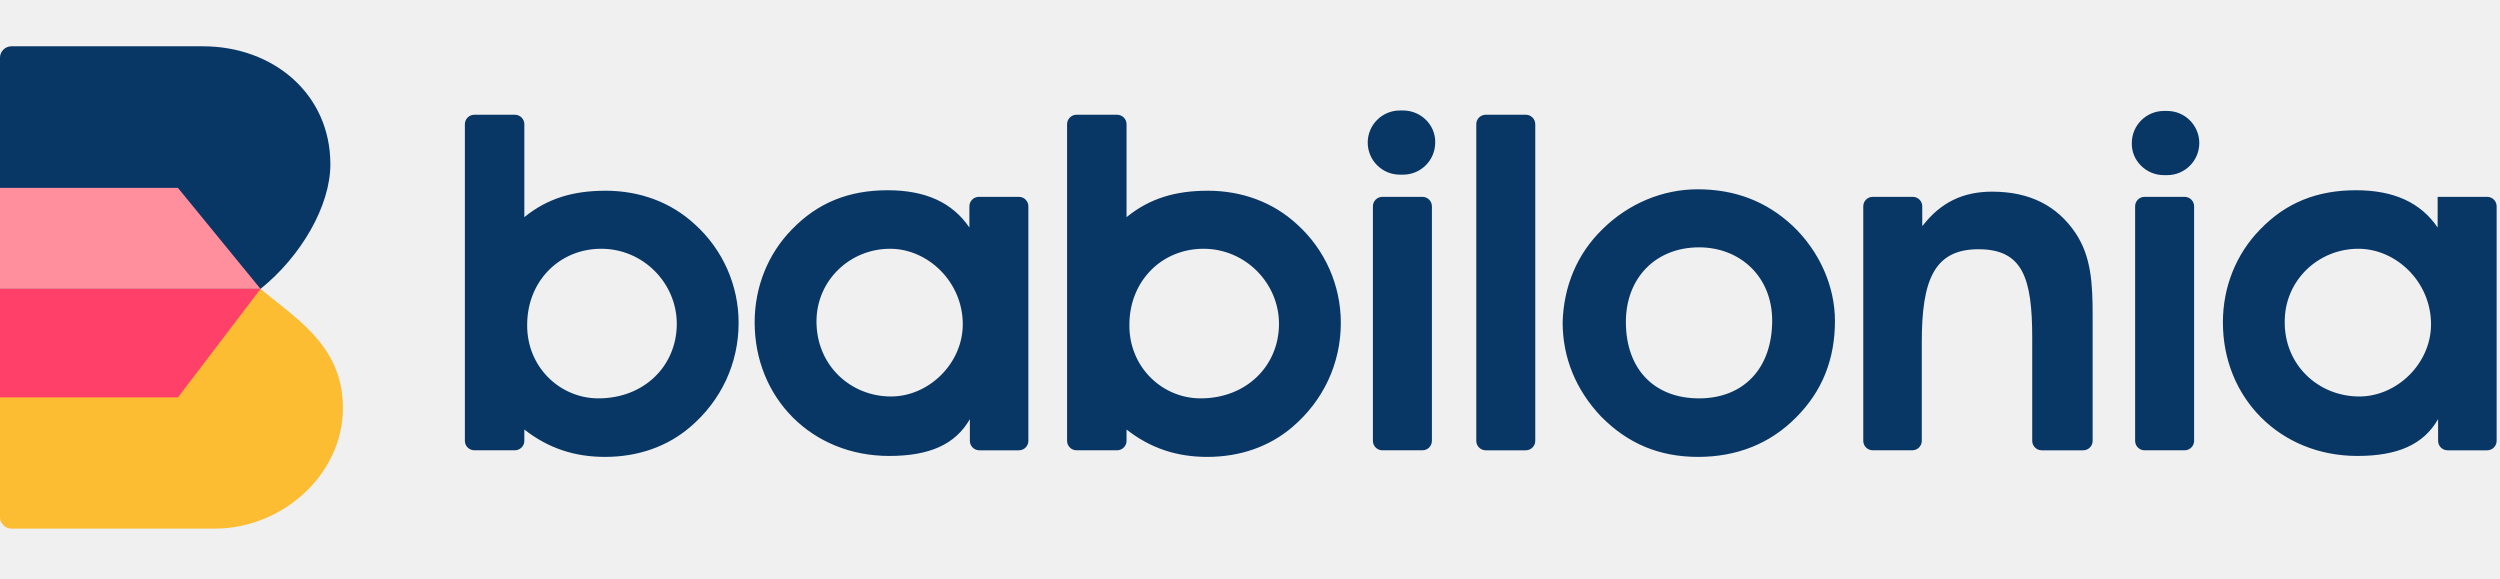
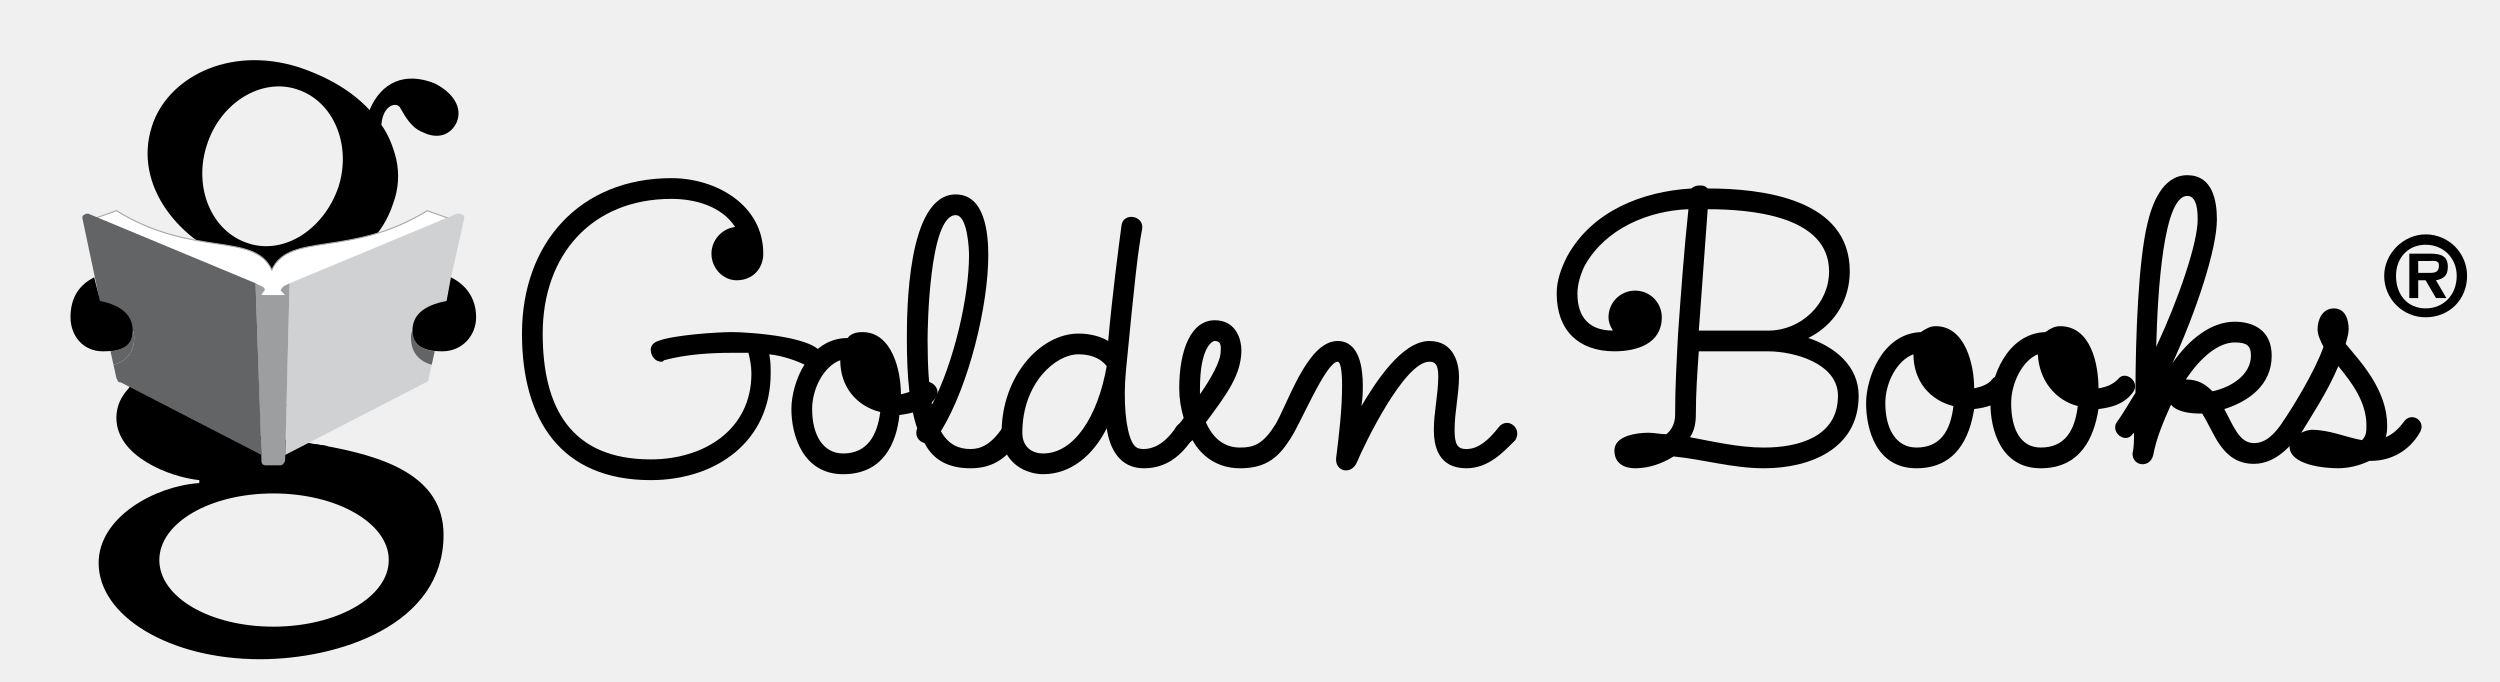
- <svg xmlns="http://www.w3.org/2000/svg" width="216" height="50" viewBox="0 0 216 50">
-   <g fill="none" fill-rule="nonzero">
-     <g fill="#083766">
-       <path d="M52.317 16.478c2.935 0 5.627.978 7.706 2.895a11.442 11.442 0 0 1 3.793 8.522c0 3.507-1.51 6.728-4.2 9.012-1.958 1.672-4.486 2.569-7.34 2.569-2.61 0-4.893-.734-6.973-2.365v.978a.818.818 0 0 1-.816.816h-3.506a.818.818 0 0 1-.816-.816V10.73c0-.45.367-.816.816-.816h3.506c.449 0 .816.367.816.815v8.033c1.998-1.63 4.24-2.283 7.014-2.283zm-.612 17.941c3.955 0 6.769-2.813 6.769-6.442 0-3.507-2.895-6.484-6.524-6.484-3.63 0-6.402 2.814-6.402 6.565-.041 3.63 2.813 6.361 6.157 6.361zM83.796 36.214c-1.264 2.202-3.507 3.18-6.973 3.18-6.687 0-11.621-5.015-11.621-11.54 0-3.058 1.142-5.912 3.221-8.033 2.243-2.324 4.934-3.384 8.278-3.384 3.262 0 5.586 1.06 7.054 3.221v-1.835c0-.448.367-.815.816-.815h3.466c.448 0 .815.367.815.815V38.09a.818.818 0 0 1-.815.816h-3.425a.818.818 0 0 1-.816-.816v-1.875zm-6.81-1.958c3.263 0 6.198-2.854 6.198-6.239 0-3.67-3.017-6.524-6.28-6.524-3.465 0-6.36 2.732-6.36 6.28 0 3.792 2.936 6.483 6.442 6.483zM104.348 16.478c2.935 0 5.627.978 7.706 2.895a11.442 11.442 0 0 1 3.793 8.522c0 3.507-1.51 6.728-4.2 9.012-1.958 1.672-4.486 2.569-7.34 2.569-2.61 0-4.893-.734-6.973-2.365v.978a.818.818 0 0 1-.816.816h-3.506a.818.818 0 0 1-.816-.816V10.73c0-.45.367-.816.816-.816h3.506c.449 0 .816.367.816.815v8.033c1.998-1.63 4.24-2.283 7.014-2.283zm-.612 17.941c3.955 0 6.769-2.813 6.769-6.442 0-3.507-2.895-6.484-6.524-6.484-3.63 0-6.402 2.814-6.402 6.565-.041 3.63 2.813 6.361 6.157 6.361zM128.365 9.913h3.466c.449 0 .816.367.816.815V38.09a.818.818 0 0 1-.816.816h-3.466a.818.818 0 0 1-.815-.816V10.73c0-.45.367-.816.815-.816zM138.478 19.78c2.242-2.201 5.178-3.425 8.196-3.425 3.262 0 5.953 1.06 8.196 3.14 2.324 2.202 3.67 5.22 3.67 8.237 0 3.303-1.101 6.076-3.344 8.318-2.243 2.284-5.138 3.426-8.481 3.426-3.344 0-6.076-1.142-8.4-3.507-2.12-2.243-3.303-5.016-3.303-8.115.081-3.058 1.223-5.912 3.466-8.073zm8.318 14.64c3.792 0 6.32-2.529 6.32-6.729 0-3.751-2.732-6.32-6.32-6.32-3.751 0-6.32 2.65-6.32 6.443 0 4.118 2.487 6.605 6.32 6.605zM166.124 19.495c1.55-1.998 3.466-2.936 5.994-2.936 3.263 0 5.628 1.224 7.218 3.589 1.346 2.038 1.468 4.322 1.468 7.176V38.09a.818.818 0 0 1-.816.816H176.4a.818.818 0 0 1-.816-.816V29.2c0-5.179-.815-7.666-4.648-7.666-3.833 0-4.893 2.691-4.893 7.992v8.563a.818.818 0 0 1-.816.816h-3.425a.818.818 0 0 1-.816-.816V17.823c0-.448.367-.815.816-.815h3.466c.449 0 .815.367.815.815v1.672h.041zM119.435 38.905h3.466a.818.818 0 0 0 .816-.816V17.823a.818.818 0 0 0-.816-.815h-3.466a.818.818 0 0 0-.816.815V38.09c0 .449.367.816.816.816zM121.23 9.546h-.286a2.776 2.776 0 0 0-2.773 2.772 2.776 2.776 0 0 0 2.773 2.773h.285a2.776 2.776 0 0 0 2.773-2.773c.04-1.508-1.223-2.772-2.773-2.772zM185.29 38.905h3.465a.818.818 0 0 0 .816-.816V17.823a.818.818 0 0 0-.816-.815h-3.466a.818.818 0 0 0-.815.815V38.09c0 .449.367.816.815.816zM186.961 15.132h.286a2.776 2.776 0 0 0 2.772-2.773 2.776 2.776 0 0 0-2.772-2.773h-.286a2.776 2.776 0 0 0-2.773 2.773c-.04 1.509 1.224 2.773 2.773 2.773zM210.652 36.214c-1.264 2.202-3.506 3.18-6.972 3.18-6.688 0-11.622-5.015-11.622-11.54 0-3.058 1.142-5.912 3.222-8.033 2.242-2.324 4.934-3.384 8.277-3.384 3.262 0 5.587 1.06 7.055 3.221v-2.65h4.281c.449 0 .816.367.816.815V38.09a.818.818 0 0 1-.816.816h-3.425a.818.818 0 0 1-.816-.816v-1.875zm-6.81-1.958c3.263 0 6.199-2.854 6.199-6.239 0-3.67-3.018-6.524-6.28-6.524-3.466 0-6.361 2.732-6.361 6.28-.04 3.792 2.936 6.483 6.443 6.483z" />
-     </g>
-     <path fill="#FDBD32" d="M22.509 24.96H0v19.735c0 .53.449.979.979.979H18.553c6.076 0 11.5-5.057 11.05-11.132-.325-4.893-4.24-7.177-7.094-9.583z" />
-     <path fill="#083766" d="M22.509 24.96H0V4.978C0 4.449.449 4 .979 4h16.555c6.076 0 11.01 4.118 11.01 10.194 0 3.589-2.528 7.952-6.035 10.765z" />
-     <path fill="#FF8F9D" d="M15.373 16.233H0v8.726h22.509z" />
-     <path fill="#FF4069" d="M15.373 34.338l7.136-9.379H0v9.379z" />
+ <svg xmlns="http://www.w3.org/2000/svg" width="550" height="150" viewBox="50 70 90 50">
+   <g fill-rule="evenodd" clip-rule="evenodd">
+     <path fill="#fff" fill-opacity="0" d="M0 0h192.756v192.756H0V0z" />
+     <path d="M17.948 105.209c-2.171-.218-6.079-1.737-6.079-4.56 0-2.389 2.605-3.582 5.319-4.45l1.846 1.085c-1.303.977-3.148 1.303-2.497 2.605 1.846 3.582 19.323.651 19.323 9.335 0 6.622-7.708 9.119-13.46 9.119-6.622 0-11.833-3.148-11.833-7.057 0-3.364 4.125-5.645 7.382-5.861v-.216h-.001zm-2.931 5.861c0 2.714 3.691 4.885 8.358 4.885 4.668 0 8.468-2.171 8.468-4.885s-3.8-4.885-8.468-4.885c-4.667.001-8.358 2.171-8.358 4.885zM35.208 76.116c-2.171-.868-3.908-.108-4.776 1.954-1.194-1.303-2.931-2.388-5.21-3.148-5.21-1.628-9.661.869-10.747 4.342-1.411 4.342 2.062 8.576 6.405 9.987 4.667 1.52 9.77.326 11.289-4.342a5.692 5.692 0 0 0 .217-3.257c-.217-.868-.542-1.737-1.085-2.497.108-1.52 1.194-1.737 1.411-1.194.325.542.76 1.411 1.628 1.736 1.085.543 2.062.217 2.497-.76.434-1.084-.326-2.169-1.629-2.821zm-7.056 7.599c-1.085 3.148-4.016 4.994-6.622 4.125-2.714-.868-4.017-4.125-3.04-7.164.977-3.148 4.017-4.994 6.622-4.125 2.715.868 4.017 4.125 3.04 7.164z" />
+     <path d="M23.267 89.794c-1.303-2.822-5.753-.868-11.398-4.342l-1.52.542 2.714 10.53c5.971 2.605 10.312 1.194 10.421 5.861-.108-4.667 4.234-3.256 10.205-5.861l2.497-10.53-1.52-.542c-5.645 3.474-10.096 1.52-11.399 4.342z" fill="#fff" stroke="#a6a8aa" stroke-width=".084" stroke-miterlimit="2.613" />
+     <path d="M12.629 98.695l9.987 6.188v.108c0 .326.109.435.217.435h.977c.108 0 .217-.108.217-.435v-.108h.109l3.256-2.171c-.542-.108-.977-.108-1.52-.217l-1.737.868h-.109v.434c0 .218-.108.326-.217.326h-.977c-.108 0-.217-.108-.217-.326v-.434l-9.77-4.993c.001 0-.107.217-.216.325z" />
+     <path d="M37.271 85.777c-.109-.108-.217-.108-.434-.108L24.57 90.771l-.326 12.592 10.313-5.319c.108 0 .217-.108.217-.325l2.605-11.724c0-.109 0-.218-.108-.218z" fill="#d0d1d3" />
+     <path d="M24.244 91.64l-.326-.326c0-.108.108-.217.217-.325l.434-.217-.326 13.026c-.108.218-.217.326-.326.326h-1.085c-.217 0-.326-.108-.326-.326l-.434-13.026.434.217c.108 0 .326.217.217.325-.109.109-.217.326-.217.326h1.738z" fill="#9c9ea0" />
+     <path d="M33.58 94.245c-.108.217-.108.326-.108.542 0 1.086.651 1.737 1.52 1.954l.217-.977c-.978-.108-1.629-.542-1.629-1.519zM22.073 90.771L9.806 85.669c-.108 0-.217 0-.325.108-.108 0-.108.108-.108.217l2.062 9.77c.977-.109 1.628-.543 1.628-1.52.109.217.109.326.109.542 0 .978-.543 1.737-1.52 1.954l.217.978c.108.217.108.325.326.325l10.312 5.319-.434-12.591z" fill="#636466" />
+     <path d="M13.172 94.787c0-.217 0-.325-.109-.542 0 .977-.651 1.411-1.628 1.52l.217.977c.977-.218 1.52-.977 1.52-1.955z" fill="#636466" />
+     <path d="M36.077 92.074c-1.737.326-2.497 1.085-2.497 2.171 0 1.194.978 1.52 2.171 1.52 1.52 0 2.497-1.194 2.497-2.497 0-1.194-.543-2.279-1.845-2.931l-.326 1.737zM10.675 92.074c1.628.326 2.388 1.085 2.388 2.171 0 1.194-.868 1.52-2.171 1.52-1.52 0-2.388-1.194-2.388-2.497 0-1.194.434-2.279 1.737-2.931l.434 1.737zM62.889 96.958c-.108 0-.217-.108-.326-.108-.868-.434-1.845-.76-2.822-.868.108.435.108.977.108 1.411 0 4.993-4.017 7.816-8.793 7.816-6.622 0-9.444-4.451-9.444-10.747 0-6.622 4.233-11.398 10.964-11.398 3.256 0 6.73 1.954 6.73 5.536 0 1.086-.76 1.954-1.954 1.954-.977 0-1.846-.868-1.846-1.954 0-.977.76-1.845 1.737-1.954-.977-1.52-2.931-2.062-4.668-2.062-5.862 0-9.444 4.125-9.444 9.878 0 5.428 2.062 9.227 7.924 9.227 3.908 0 7.382-2.171 7.382-6.296 0-.543-.108-1.086-.217-1.52h-1.194c-1.628 0-3.365.108-4.994.543-.108.108-.108.108-.217.108-.435 0-.76-.435-.76-.869 0-.326.217-.542.543-.651 1.085-.434 4.342-.651 5.428-.651s6.622.325 6.622 1.846c.001.325-.324.759-.759.759z" />
+     <path d="M69.293 100.433c-.217 2.062-1.193 4.342-4.125 4.342s-3.799-2.822-3.799-4.776 1.302-5.211 4.125-5.211c.217-.325.651-.434 1.085-.434 2.171 0 2.822 2.822 2.822 4.56.543-.109 1.085-.326 1.303-.652.651-.76 1.845.218 1.194.978-.65.866-1.735 1.083-2.605 1.193zm-4.341-4.017c-1.194.434-2.062 2.062-2.062 3.582 0 1.846.76 3.257 2.28 3.257 1.737 0 2.497-1.303 2.714-3.04-1.738-.434-2.932-1.845-2.932-3.799z" />
+     <path d="M74.504 104.34c-1.52 0-2.714-.543-3.365-1.845-.434-.109-.76-.543-.542-1.086-.543-1.52-.76-3.69-.76-6.513 0-1.954 0-10.638 3.583-10.638 2.171 0 2.388 2.931 2.388 4.451 0 3.691-1.411 9.552-3.474 12.917.543.978 1.302 1.303 2.171 1.303.76 0 1.52-.325 2.388-1.628.543-.76 1.845 0 1.194.868-.977 1.628-2.171 2.171-3.583 2.171zm-1.085-18.563c-1.954 0-2.063 8.359-2.063 9.119 0 2.062.109 3.583.326 4.777 1.628-3.148 2.714-7.925 2.714-10.964 0-.435-.109-2.932-.977-2.932z" />
+     <path d="M87.206 104.34c-1.737 0-2.497-1.411-2.714-2.931-.978 1.954-2.605 3.365-4.668 3.365-1.194 0-3.04-.76-3.04-3.04 0-4.124 2.822-7.272 5.645-7.272.868 0 1.628.217 2.171.542.326-3.582.76-6.839.977-8.467.109-.977 1.629-.76 1.52.217-.326 1.737-.542 3.691-1.194 10.421-.217 2.279 0 4.342.435 5.21.217.435.434.543.869.543.651 0 1.52-.325 2.388-1.628.543-.76 1.737 0 1.194.868-1.087 1.629-2.281 2.172-3.583 2.172zm-4.777-8.359c-1.737 0-4.125 2.171-4.125 5.753 0 1.086.76 1.521 1.52 1.521 2.279 0 4.016-2.714 4.668-6.405-.326-.434-.978-.869-2.063-.869z" />
+     <path d="M94.261 104.34c-1.628 0-2.822-.868-3.474-2.062-.651.651-1.737-.108-1.194-.977.108-.108.326-.325.543-.651-.217-.76-.326-1.411-.326-2.171 0-2.823.869-4.994 2.605-4.994 1.629 0 1.954 1.52 1.954 2.171 0 1.845-1.085 3.257-2.605 5.32.434.977 1.194 1.845 2.497 1.845.977 0 1.628-.217 2.496-1.52.543-.76 1.737 0 1.194.868-.976 1.628-2.061 2.171-3.69 2.171zm-1.845-9.336c-.217 0-1.085.543-1.085 3.474v.435c.759-1.086 1.52-2.389 1.52-3.148-.001-.218.107-.761-.435-.761z" />
+     <path d="M110.869 104.34c-2.062 0-2.387-1.628-2.387-2.822 0-1.303.324-2.604.324-3.907 0-.869-.217-1.086-.65-1.086-1.846 0-4.777 6.079-5.318 7.381-.436.978-1.629.652-1.521-.325.219-1.736.436-3.582.436-5.319 0-.217 0-1.736-.326-1.736-.869 0-2.822 4.776-3.475 5.645-.541.869-1.736 0-1.194-.868.977-1.52 2.389-6.296 4.668-6.296 1.629 0 1.846 2.063 1.846 3.256 0 .435 0 .978-.109 1.521.977-1.629 2.932-4.777 4.994-4.777 1.846 0 2.17 1.737 2.17 2.606 0 1.303-.324 2.604-.324 3.907 0 1.086.217 1.411.867 1.411.869 0 1.629-.651 2.389-1.628.652-.76 1.736.108 1.195.977-.87.866-1.956 2.06-3.585 2.06zM132.689 104.34c-2.279 0-4.451-.651-6.623-.868-.867.543-1.844.868-2.822.868-.76 0-1.52-.325-1.52-1.302 0-1.086 1.629-1.304 2.498-1.304.434 0 .867.109 1.303.109.434-.326.65-.868.65-1.411 0-2.062.109-3.908.217-5.971.217-3.04.436-6.079.76-9.119-2.93.109-6.078 1.411-7.598 4.125-.326.651-.543 1.411-.543 2.062 0 1.737.867 2.714 2.605 2.714-.217-.326-.326-.651-.326-.977 0-1.085.869-1.954 1.953-1.954 1.086 0 1.955.869 1.955 1.954 0 1.954-1.846 2.497-3.475 2.497-2.605 0-4.232-1.52-4.232-4.234 0-.977.324-1.845.76-2.714 1.846-3.365 5.535-4.776 9.117-4.994a.834.834 0 0 1 .543-.217c.326 0 .436 0 .652.217 4.016 0 10.42.76 10.42 6.08 0 2.062-1.084 3.908-3.039 4.884 1.955.651 3.691 2.062 3.691 4.234.002 3.91-3.58 5.321-6.946 5.321zm4.776-14.437c0-4.125-5.861-4.56-8.9-4.56-.217 2.931-.434 5.97-.652 8.901h5.104c2.385.001 4.448-1.953 4.448-4.341zm-4.449 5.862h-5.104c-.107 1.52-.217 3.039-.217 4.668 0 .543-.107 1.193-.434 1.628 1.736.325 3.582.76 5.428.76 2.496 0 5.428-.76 5.428-3.799 0-2.389-3.258-3.257-5.101-3.257zM148.104 99.998c-.326 2.062-1.303 4.342-4.232 4.342-2.932 0-3.691-2.822-3.691-4.776 0-1.845 1.193-5.102 4.016-5.21.326-.217.652-.435 1.086-.435 2.172 0 2.822 2.822 2.822 4.56.543-.108 1.086-.326 1.303-.651.652-.76 1.846.217 1.193.977-.652.868-1.628 1.085-2.497 1.193zm-4.452-4.017c-1.193.435-2.062 2.062-2.062 3.582 0 1.846.76 3.257 2.281 3.257 1.736 0 2.496-1.194 2.713-3.039-1.736-.434-2.932-1.845-2.932-3.8z" />
+     <path d="M157.223 99.998c-.326 2.062-1.303 4.342-4.234 4.342-2.93 0-3.691-2.822-3.691-4.776 0-1.845 1.195-5.102 4.018-5.21.326-.217.65-.435 1.086-.435 2.279 0 2.822 2.822 2.822 4.56.65-.108 1.086-.326 1.41-.651.543-.76 1.738.217 1.086.977-.652.868-1.63 1.085-2.497 1.193zm-4.452-4.017c-1.086.435-1.953 2.062-1.953 3.582 0 1.846.65 3.257 2.17 3.257 1.736 0 2.498-1.194 2.715-3.039-1.629-.434-2.822-1.845-2.932-3.8z" />
+     <path d="M168.621 104.015c-2.389 0-2.932-2.389-3.801-3.691h-.217c-.65 0-1.629-.108-2.062-.65-.543 1.193-1.086 2.496-1.303 3.69-.217.977-1.52.868-1.52-.108.109-.435.109-.978.109-1.521l-.109.109c-.543.76-1.736-.218-1.086-.978.326-.434.76-1.193 1.303-2.062 0-4.125.217-9.661.869-12.375.326-1.411 1.086-3.582 2.932-3.582 1.844 0 2.17 1.845 2.17 3.256 0 2.171-1.52 6.73-3.256 10.53 1.193-1.737 2.822-3.04 4.559-3.04 1.412 0 2.715.651 2.715 2.497 0 2.171-1.738 3.365-3.475 3.908.652 1.194 1.086 2.497 2.172 2.497.867 0 1.52-.651 2.17-1.629.543-.76 1.736 0 1.195.868-.543.87-1.738 2.281-3.365 2.281zm-4.125-17.912c0-.434 0-1.737-.76-1.737-1.738 0-2.172 6.839-2.281 11.072 1.629-3.473 3.041-7.598 3.041-9.335zm2.713 9.01c-1.193 0-2.496 1.086-3.582 2.714.869 0 1.41.325 1.953.868 1.521-.325 2.822-1.303 2.822-2.605 0-.76-.324-.977-1.193-.977z" />
+     <path d="M177.195 103.797h-.107a5.414 5.414 0 0 1-2.279.543c-.979 0-3.582-.217-3.582-1.628 0-.217.107-.435.324-.651-.543.108-1.193-.543-.76-1.194.652-.977 2.279-3.582 2.932-5.428-.217-.434-.434-.868-.434-1.302 0-.651.324-1.52 1.193-1.52s1.086.869 1.086 1.52c0 .326-.109.651-.217 1.085 1.084 1.303 3.039 3.365 3.039 5.971 0 .325 0 .542-.109.868.543-.217.977-.651 1.303-1.085.543-.869 1.736-.109 1.195.759-.761 1.303-2.064 2.062-3.584 2.062zm-2.386-6.947c-.76 1.846-2.062 3.8-2.715 4.885.217-.108.543-.217.76-.217 1.303 0 2.498.543 3.691.76.326-.325.326-.651.326-1.085 0-1.738-1.086-3.149-2.062-4.343zM178.174 90.228c0-1.628 1.41-3.04 3.039-3.04a3.034 3.034 0 0 1 3.039 3.04c0 1.737-1.303 3.04-3.039 3.04a3.034 3.034 0 0 1-3.039-3.04zm5.318 0c0-1.302-.977-2.28-2.279-2.28s-2.172.978-2.172 2.28c0 1.412.869 2.388 2.172 2.388s2.279-.976 2.279-2.388zm-.76 1.628h-.76l-.76-1.303h-.543v1.303h-.652V88.6h1.521c.867 0 1.303.217 1.303.978 0 .651-.326.868-.869.977l.76 1.301zm-1.193-1.845c.434 0 .65-.108.65-.543 0-.434-.434-.326-.76-.326h-.76v.869h.87z" />
  </g>
</svg>
